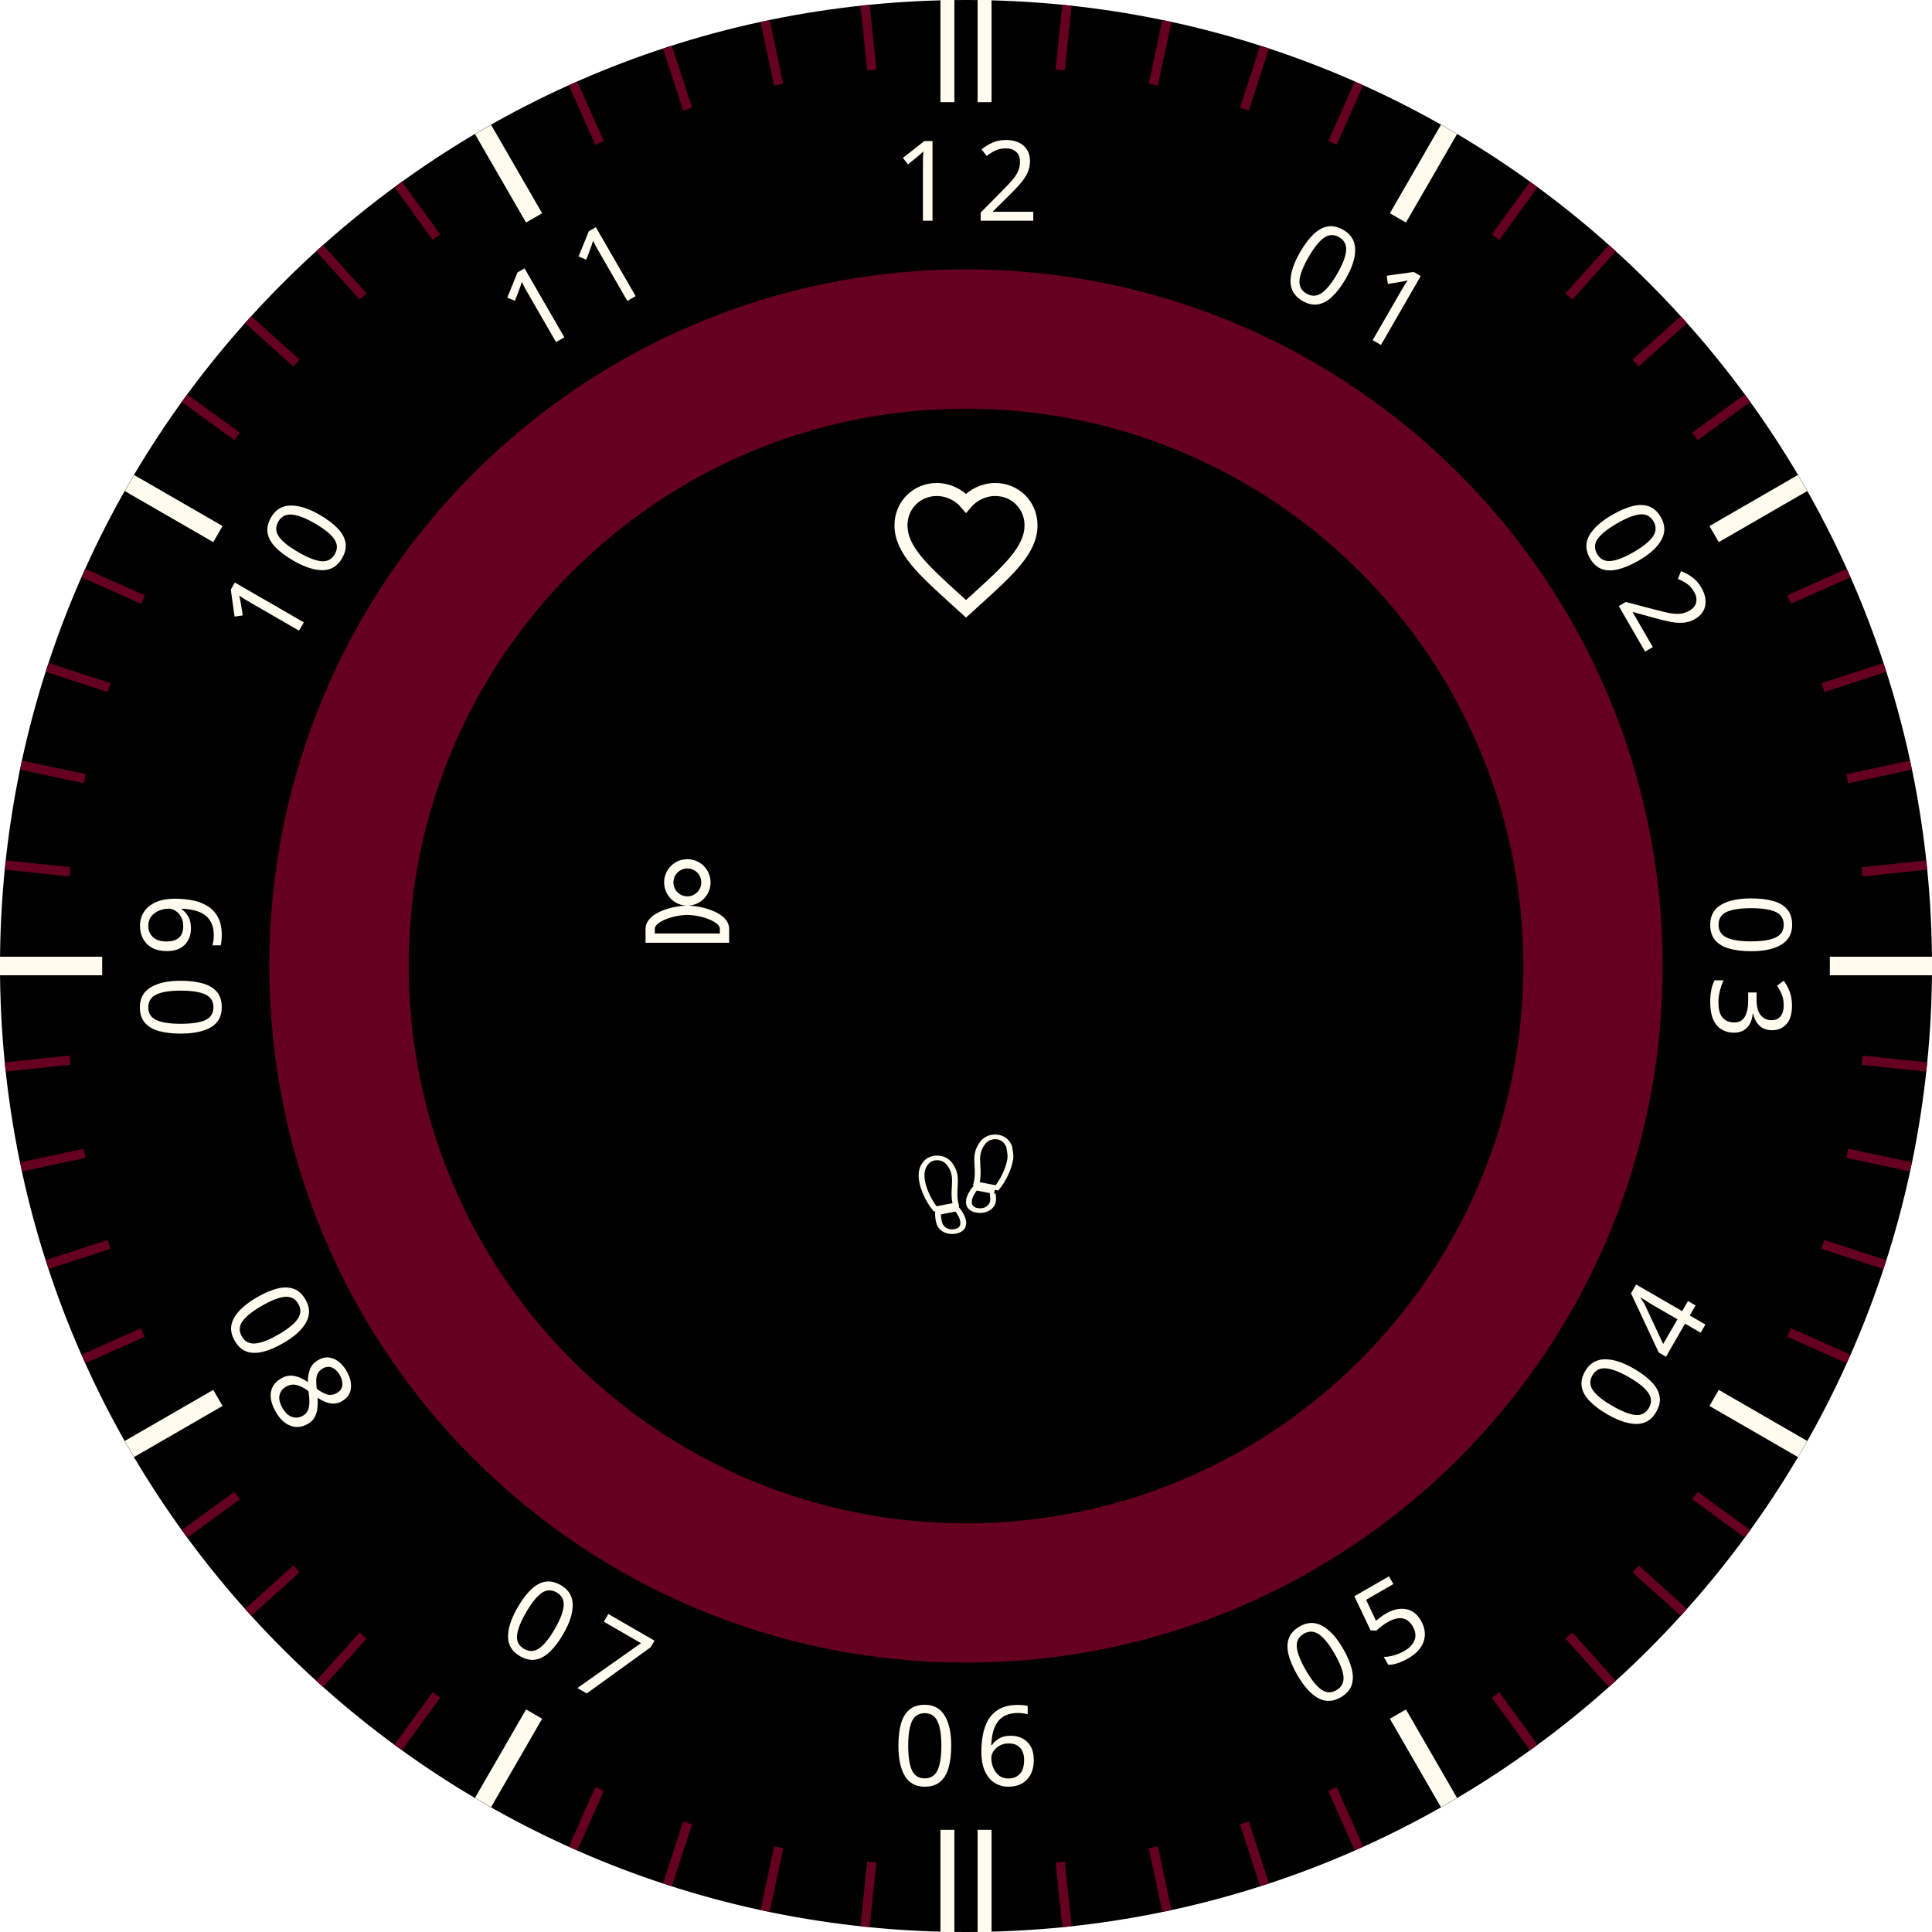
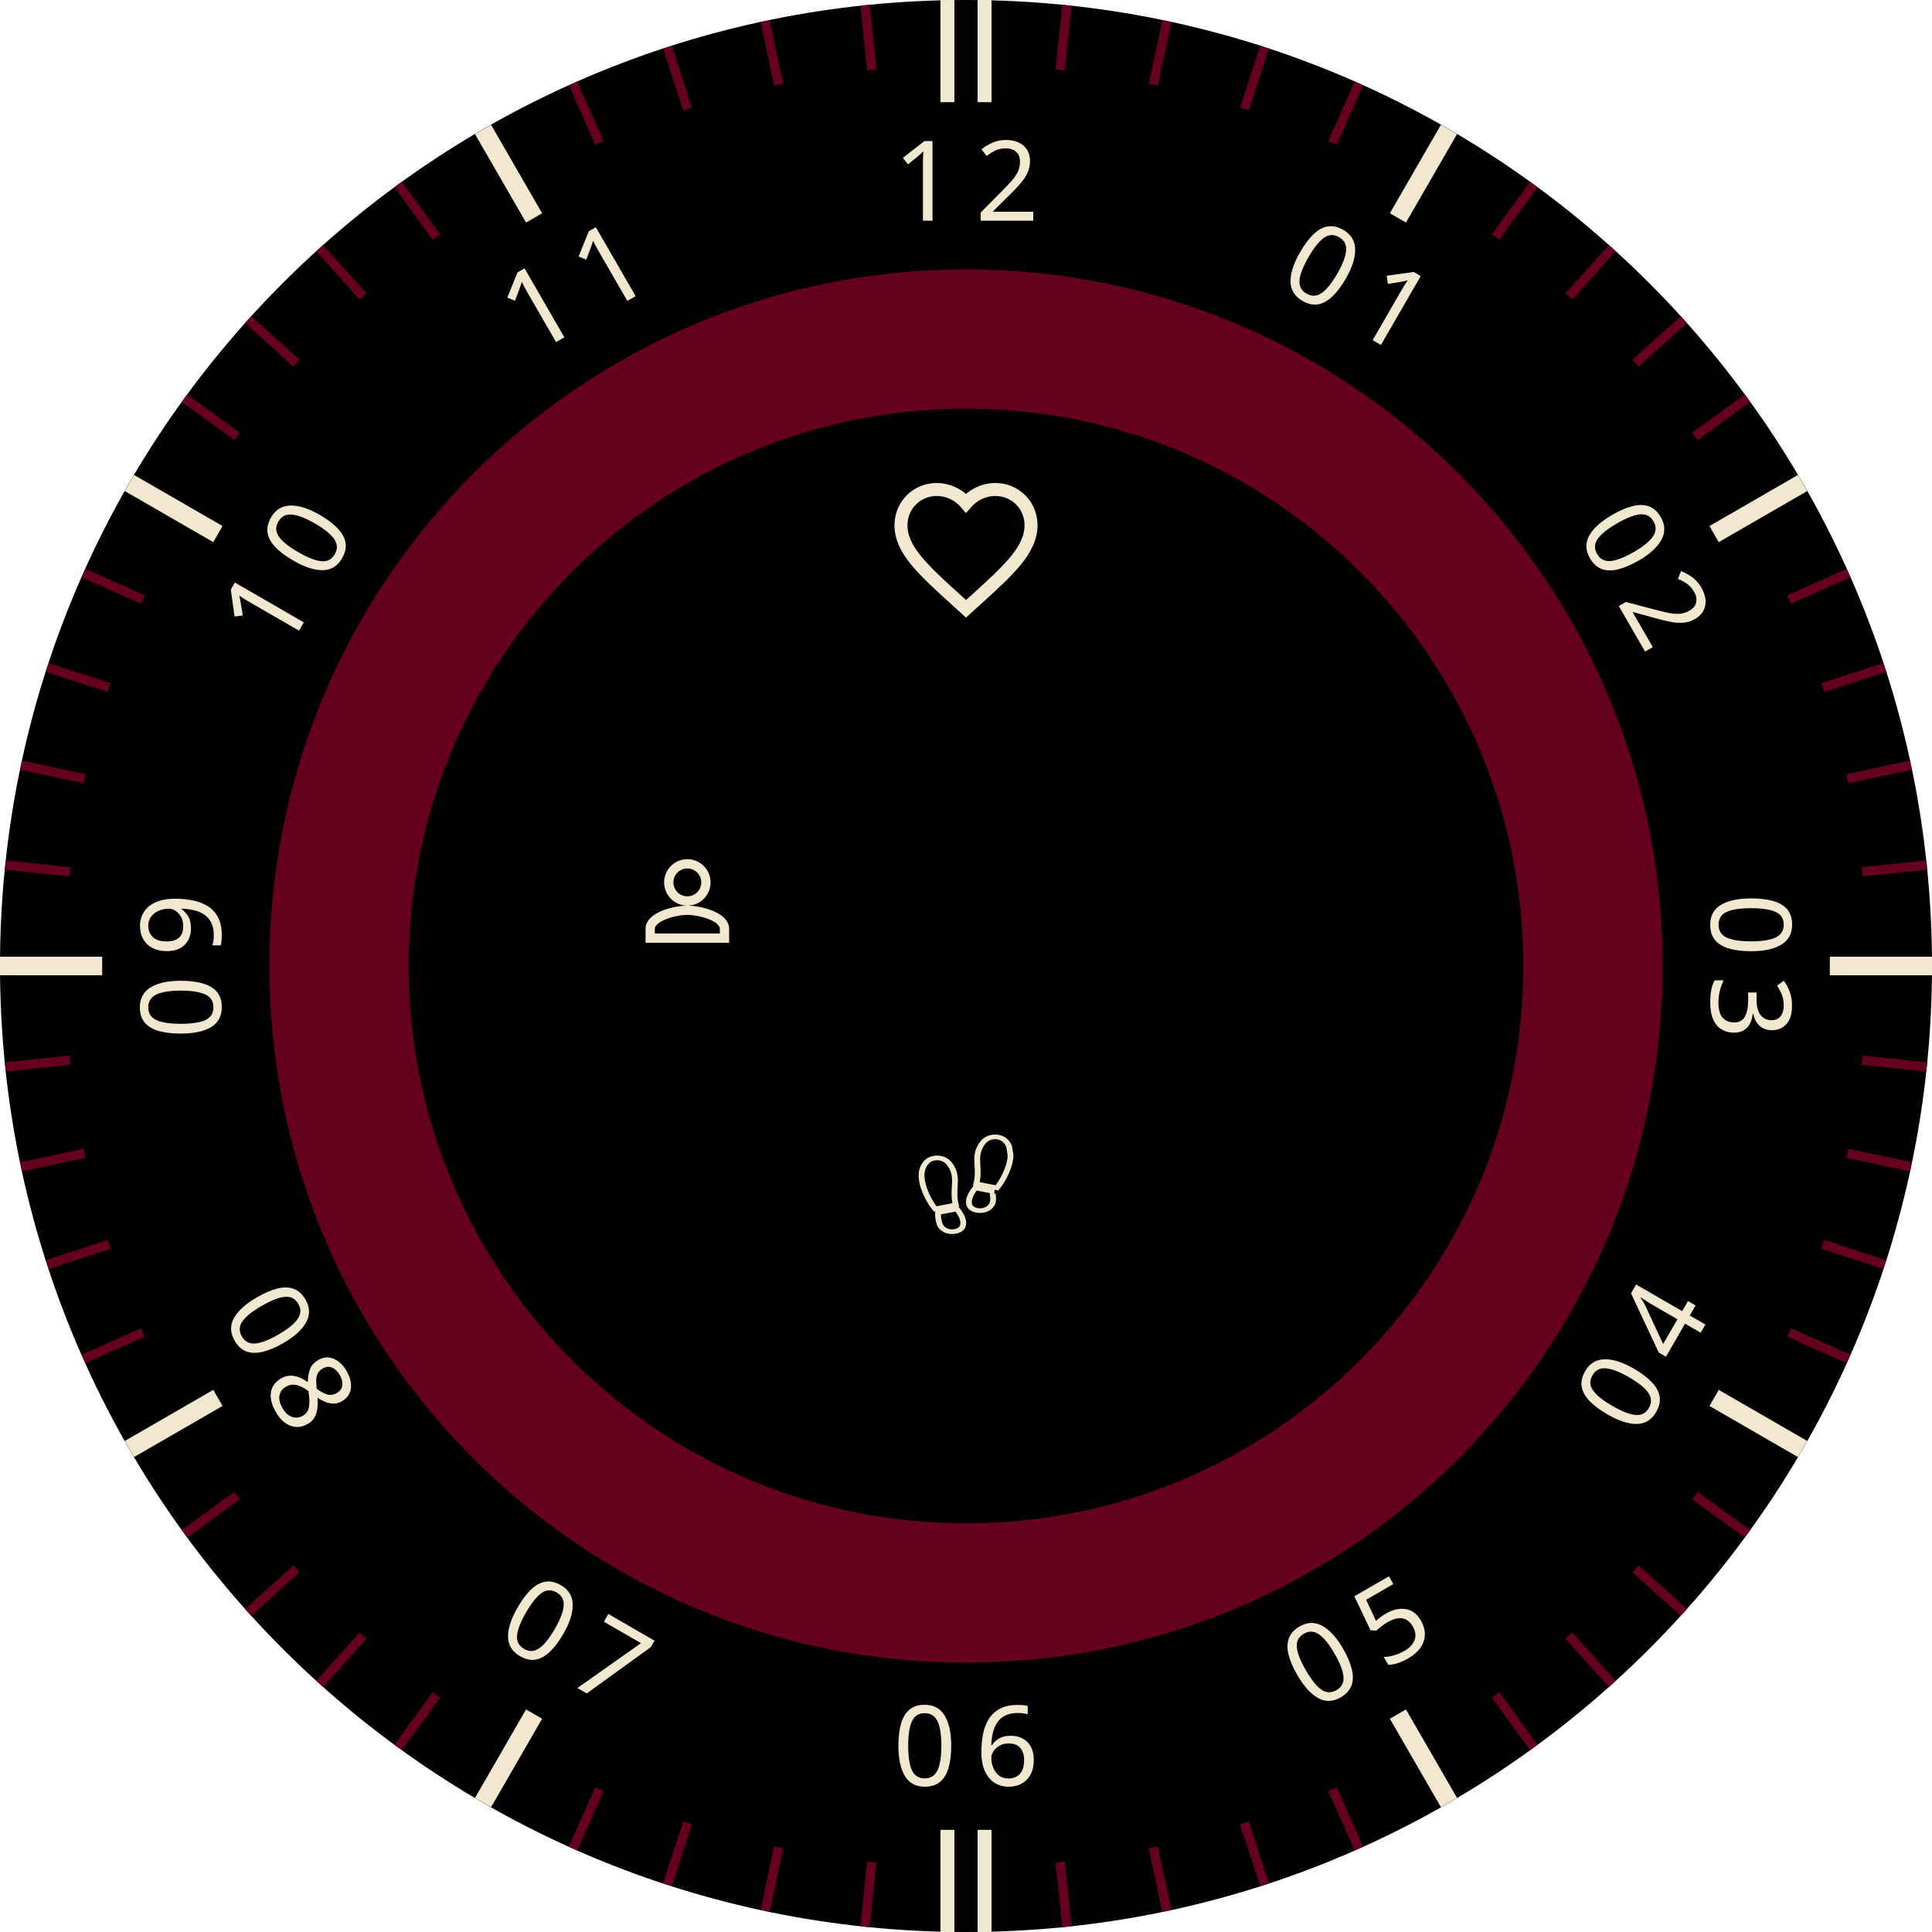
<svg xmlns="http://www.w3.org/2000/svg" width="416" height="416" viewBox="0 0 416 416">
  <circle cx="208" cy="208" r="208" fill="#000000" />
  <circle cx="208" cy="208" r="135" fill="none" stroke="#66001f" stroke-width="30" />
-   <line x1="204" y1="0" x2="204" y2="22" stroke="#FFFCEF" stroke-width="3" transform="rotate(0 208 208)" />
-   <line x1="212" y1="0" x2="212" y2="22" stroke="#FFFCEF" stroke-width="3" transform="rotate(0 208 208)" />
+   <line x1="204" y1="0" x2="204" y2="22" stroke="#F2E8CF" stroke-width="3" transform="rotate(0 208 208)" />
+   <line x1="212" y1="0" x2="212" y2="22" stroke="#F2E8CF" stroke-width="3" transform="rotate(0 208 208)" />
  <line x1="208" y1="0" x2="208" y2="14" stroke="#66001f" stroke-width="2" transform="rotate(6 208 208)" />
  <line x1="208" y1="0" x2="208" y2="14" stroke="#66001f" stroke-width="2" transform="rotate(12 208 208)" />
  <line x1="208" y1="0" x2="208" y2="14" stroke="#66001f" stroke-width="2" transform="rotate(18 208 208)" />
  <line x1="208" y1="0" x2="208" y2="14" stroke="#66001f" stroke-width="2" transform="rotate(24 208 208)" />
-   <line x1="208" y1="0" x2="208" y2="22" stroke="#FFFCEF" stroke-width="4" transform="rotate(30 208 208)" />
+   <line x1="208" y1="0" x2="208" y2="22" stroke="#F2E8CF" stroke-width="4" transform="rotate(30 208 208)" />
  <line x1="208" y1="0" x2="208" y2="14" stroke="#66001f" stroke-width="2" transform="rotate(36 208 208)" />
  <line x1="208" y1="0" x2="208" y2="14" stroke="#66001f" stroke-width="2" transform="rotate(42 208 208)" />
  <line x1="208" y1="0" x2="208" y2="14" stroke="#66001f" stroke-width="2" transform="rotate(48 208 208)" />
  <line x1="208" y1="0" x2="208" y2="14" stroke="#66001f" stroke-width="2" transform="rotate(54 208 208)" />
-   <line x1="208" y1="0" x2="208" y2="22" stroke="#FFFCEF" stroke-width="4" transform="rotate(60 208 208)" />
+   <line x1="208" y1="0" x2="208" y2="22" stroke="#F2E8CF" stroke-width="4" transform="rotate(60 208 208)" />
  <line x1="208" y1="0" x2="208" y2="14" stroke="#66001f" stroke-width="2" transform="rotate(66 208 208)" />
  <line x1="208" y1="0" x2="208" y2="14" stroke="#66001f" stroke-width="2" transform="rotate(72 208 208)" />
  <line x1="208" y1="0" x2="208" y2="14" stroke="#66001f" stroke-width="2" transform="rotate(78 208 208)" />
  <line x1="208" y1="0" x2="208" y2="14" stroke="#66001f" stroke-width="2" transform="rotate(84 208 208)" />
-   <line x1="208" y1="0" x2="208" y2="22" stroke="#FFFCEF" stroke-width="4" transform="rotate(90 208 208)" />
+   <line x1="208" y1="0" x2="208" y2="22" stroke="#F2E8CF" stroke-width="4" transform="rotate(90 208 208)" />
  <line x1="208" y1="0" x2="208" y2="14" stroke="#66001f" stroke-width="2" transform="rotate(96 208 208)" />
  <line x1="208" y1="0" x2="208" y2="14" stroke="#66001f" stroke-width="2" transform="rotate(102 208 208)" />
  <line x1="208" y1="0" x2="208" y2="14" stroke="#66001f" stroke-width="2" transform="rotate(108 208 208)" />
  <line x1="208" y1="0" x2="208" y2="14" stroke="#66001f" stroke-width="2" transform="rotate(114 208 208)" />
-   <line x1="208" y1="0" x2="208" y2="22" stroke="#FFFCEF" stroke-width="4" transform="rotate(120 208 208)" />
+   <line x1="208" y1="0" x2="208" y2="22" stroke="#F2E8CF" stroke-width="4" transform="rotate(120 208 208)" />
  <line x1="208" y1="0" x2="208" y2="14" stroke="#66001f" stroke-width="2" transform="rotate(126 208 208)" />
  <line x1="208" y1="0" x2="208" y2="14" stroke="#66001f" stroke-width="2" transform="rotate(132 208 208)" />
  <line x1="208" y1="0" x2="208" y2="14" stroke="#66001f" stroke-width="2" transform="rotate(138 208 208)" />
  <line x1="208" y1="0" x2="208" y2="14" stroke="#66001f" stroke-width="2" transform="rotate(144 208 208)" />
-   <line x1="208" y1="0" x2="208" y2="22" stroke="#FFFCEF" stroke-width="4" transform="rotate(150 208 208)" />
+   <line x1="208" y1="0" x2="208" y2="22" stroke="#F2E8CF" stroke-width="4" transform="rotate(150 208 208)" />
  <line x1="208" y1="0" x2="208" y2="14" stroke="#66001f" stroke-width="2" transform="rotate(156 208 208)" />
  <line x1="208" y1="0" x2="208" y2="14" stroke="#66001f" stroke-width="2" transform="rotate(162 208 208)" />
  <line x1="208" y1="0" x2="208" y2="14" stroke="#66001f" stroke-width="2" transform="rotate(168 208 208)" />
  <line x1="208" y1="0" x2="208" y2="14" stroke="#66001f" stroke-width="2" transform="rotate(174 208 208)" />
-   <line x1="204" y1="0" x2="204" y2="22" stroke="#FFFCEF" stroke-width="3" transform="rotate(180 208 208)" />
-   <line x1="212" y1="0" x2="212" y2="22" stroke="#FFFCEF" stroke-width="3" transform="rotate(180 208 208)" />
+   <line x1="204" y1="0" x2="204" y2="22" stroke="#F2E8CF" stroke-width="3" transform="rotate(180 208 208)" />
+   <line x1="212" y1="0" x2="212" y2="22" stroke="#F2E8CF" stroke-width="3" transform="rotate(180 208 208)" />
  <line x1="208" y1="0" x2="208" y2="14" stroke="#66001f" stroke-width="2" transform="rotate(186 208 208)" />
  <line x1="208" y1="0" x2="208" y2="14" stroke="#66001f" stroke-width="2" transform="rotate(192 208 208)" />
  <line x1="208" y1="0" x2="208" y2="14" stroke="#66001f" stroke-width="2" transform="rotate(198 208 208)" />
  <line x1="208" y1="0" x2="208" y2="14" stroke="#66001f" stroke-width="2" transform="rotate(204 208 208)" />
-   <line x1="208" y1="0" x2="208" y2="22" stroke="#FFFCEF" stroke-width="4" transform="rotate(210 208 208)" />
+   <line x1="208" y1="0" x2="208" y2="22" stroke="#F2E8CF" stroke-width="4" transform="rotate(210 208 208)" />
  <line x1="208" y1="0" x2="208" y2="14" stroke="#66001f" stroke-width="2" transform="rotate(216 208 208)" />
  <line x1="208" y1="0" x2="208" y2="14" stroke="#66001f" stroke-width="2" transform="rotate(222 208 208)" />
  <line x1="208" y1="0" x2="208" y2="14" stroke="#66001f" stroke-width="2" transform="rotate(228 208 208)" />
  <line x1="208" y1="0" x2="208" y2="14" stroke="#66001f" stroke-width="2" transform="rotate(234 208 208)" />
-   <line x1="208" y1="0" x2="208" y2="22" stroke="#FFFCEF" stroke-width="4" transform="rotate(240 208 208)" />
+   <line x1="208" y1="0" x2="208" y2="22" stroke="#F2E8CF" stroke-width="4" transform="rotate(240 208 208)" />
  <line x1="208" y1="0" x2="208" y2="14" stroke="#66001f" stroke-width="2" transform="rotate(246 208 208)" />
  <line x1="208" y1="0" x2="208" y2="14" stroke="#66001f" stroke-width="2" transform="rotate(252 208 208)" />
  <line x1="208" y1="0" x2="208" y2="14" stroke="#66001f" stroke-width="2" transform="rotate(258 208 208)" />
  <line x1="208" y1="0" x2="208" y2="14" stroke="#66001f" stroke-width="2" transform="rotate(264 208 208)" />
-   <line x1="208" y1="0" x2="208" y2="22" stroke="#FFFCEF" stroke-width="4" transform="rotate(270 208 208)" />
+   <line x1="208" y1="0" x2="208" y2="22" stroke="#F2E8CF" stroke-width="4" transform="rotate(270 208 208)" />
  <line x1="208" y1="0" x2="208" y2="14" stroke="#66001f" stroke-width="2" transform="rotate(276 208 208)" />
  <line x1="208" y1="0" x2="208" y2="14" stroke="#66001f" stroke-width="2" transform="rotate(282 208 208)" />
  <line x1="208" y1="0" x2="208" y2="14" stroke="#66001f" stroke-width="2" transform="rotate(288 208 208)" />
  <line x1="208" y1="0" x2="208" y2="14" stroke="#66001f" stroke-width="2" transform="rotate(294 208 208)" />
-   <line x1="208" y1="0" x2="208" y2="22" stroke="#FFFCEF" stroke-width="4" transform="rotate(300 208 208)" />
+   <line x1="208" y1="0" x2="208" y2="22" stroke="#F2E8CF" stroke-width="4" transform="rotate(300 208 208)" />
  <line x1="208" y1="0" x2="208" y2="14" stroke="#66001f" stroke-width="2" transform="rotate(306 208 208)" />
  <line x1="208" y1="0" x2="208" y2="14" stroke="#66001f" stroke-width="2" transform="rotate(312 208 208)" />
  <line x1="208" y1="0" x2="208" y2="14" stroke="#66001f" stroke-width="2" transform="rotate(318 208 208)" />
  <line x1="208" y1="0" x2="208" y2="14" stroke="#66001f" stroke-width="2" transform="rotate(324 208 208)" />
-   <line x1="208" y1="0" x2="208" y2="22" stroke="#FFFCEF" stroke-width="4" transform="rotate(330 208 208)" />
+   <line x1="208" y1="0" x2="208" y2="22" stroke="#F2E8CF" stroke-width="4" transform="rotate(330 208 208)" />
  <line x1="208" y1="0" x2="208" y2="14" stroke="#66001f" stroke-width="2" transform="rotate(336 208 208)" />
  <line x1="208" y1="0" x2="208" y2="14" stroke="#66001f" stroke-width="2" transform="rotate(342 208 208)" />
  <line x1="208" y1="0" x2="208" y2="14" stroke="#66001f" stroke-width="2" transform="rotate(348 208 208)" />
  <line x1="208" y1="0" x2="208" y2="14" stroke="#66001f" stroke-width="2" transform="rotate(354 208 208)" />
  <g transform="rotate(30 208 208)">
-     <text x="208" y="47.52" font-family="Impact" font-size="24" letter-spacing="4" fill="#FFFCEF" text-anchor="middle">01</text>
+     <text x="208" y="47.52" font-family="Impact" font-size="24" letter-spacing="4" fill="#F2E8CF" text-anchor="middle">01</text>
  </g>
  <g transform="rotate(60 208 208)">
-     <text x="208" y="47.52" font-family="Impact" font-size="24" letter-spacing="4" fill="#FFFCEF" text-anchor="middle">02</text>
+     <text x="208" y="47.52" font-family="Impact" font-size="24" letter-spacing="4" fill="#F2E8CF" text-anchor="middle">02</text>
  </g>
  <g transform="rotate(90 208 208)">
-     <text x="208" y="47.52" font-family="Impact" font-size="24" letter-spacing="4" fill="#FFFCEF" text-anchor="middle">03</text>
+     <text x="208" y="47.52" font-family="Impact" font-size="24" letter-spacing="4" fill="#F2E8CF" text-anchor="middle">03</text>
  </g>
  <g transform="rotate(-60 208 208)">
-     <text x="208" y="384.48" font-family="Impact" font-size="24" letter-spacing="4" fill="#FFFCEF" text-anchor="middle">04</text>
+     <text x="208" y="384.48" font-family="Impact" font-size="24" letter-spacing="4" fill="#F2E8CF" text-anchor="middle">04</text>
  </g>
  <g transform="rotate(-30 208 208)">
-     <text x="208" y="384.48" font-family="Impact" font-size="24" letter-spacing="4" fill="#FFFCEF" text-anchor="middle">05</text>
+     <text x="208" y="384.48" font-family="Impact" font-size="24" letter-spacing="4" fill="#F2E8CF" text-anchor="middle">05</text>
  </g>
  <g transform="rotate(0 208 208)">
-     <text x="208" y="384.48" font-family="Impact" font-size="24" letter-spacing="4" fill="#FFFCEF" text-anchor="middle">06</text>
+     <text x="208" y="384.48" font-family="Impact" font-size="24" letter-spacing="4" fill="#F2E8CF" text-anchor="middle">06</text>
  </g>
  <g transform="rotate(30 208 208)">
-     <text x="208" y="384.48" font-family="Impact" font-size="24" letter-spacing="4" fill="#FFFCEF" text-anchor="middle">07</text>
+     <text x="208" y="384.48" font-family="Impact" font-size="24" letter-spacing="4" fill="#F2E8CF" text-anchor="middle">07</text>
  </g>
  <g transform="rotate(60 208 208)">
-     <text x="208" y="384.48" font-family="Impact" font-size="24" letter-spacing="4" fill="#FFFCEF" text-anchor="middle">08</text>
+     <text x="208" y="384.48" font-family="Impact" font-size="24" letter-spacing="4" fill="#F2E8CF" text-anchor="middle">08</text>
  </g>
  <g transform="rotate(270 208 208)">
-     <text x="208" y="47.52" font-family="Impact" font-size="24" letter-spacing="4" fill="#FFFCEF" text-anchor="middle">09</text>
+     <text x="208" y="47.52" font-family="Impact" font-size="24" letter-spacing="4" fill="#F2E8CF" text-anchor="middle">09</text>
  </g>
  <g transform="rotate(300 208 208)">
-     <text x="208" y="47.52" font-family="Impact" font-size="24" letter-spacing="4" fill="#FFFCEF" text-anchor="middle">10</text>
+     <text x="208" y="47.52" font-family="Impact" font-size="24" letter-spacing="4" fill="#F2E8CF" text-anchor="middle">10</text>
  </g>
  <g transform="rotate(330 208 208)">
-     <text x="208" y="47.52" font-family="Impact" font-size="24" letter-spacing="4" fill="#FFFCEF" text-anchor="middle">11</text>
+     <text x="208" y="47.52" font-family="Impact" font-size="24" letter-spacing="4" fill="#F2E8CF" text-anchor="middle">11</text>
  </g>
  <g transform="rotate(0 208 208)">
-     <text x="208" y="47.52" font-family="Impact" font-size="24" letter-spacing="4" fill="#FFFCEF" text-anchor="middle">12</text>
+     <text x="208" y="47.52" font-family="Impact" font-size="24" letter-spacing="4" fill="#F2E8CF" text-anchor="middle">12</text>
  </g>
  <g transform="translate(208, 118) scale(1.4) translate(-12, -12)">
-     <path d="M12 21.35l-1.45-1.32C5.4 15.36 2 12.28 2 8.5 2 5.42 4.42 3 7.5 3c1.74 0 3.41.81 4.5 2.09C13.09 3.81 14.76 3 16.5 3 19.58 3 22 5.42 22 8.5c0 3.78-3.4 6.86-8.55 11.54L12 21.35z" fill="none" stroke="#FFFCEF" stroke-width="2" />
+     <path d="M12 21.35l-1.45-1.32C5.4 15.36 2 12.28 2 8.5 2 5.42 4.42 3 7.5 3c1.74 0 3.41.81 4.5 2.09C13.09 3.81 14.76 3 16.5 3 19.58 3 22 5.42 22 8.5c0 3.78-3.4 6.86-8.55 11.54L12 21.35z" fill="none" stroke="#F2E8CF" stroke-width="2" />
  </g>
  <g transform="translate(208, 260) scale(0.025, 0.020) translate(-1635, -983)">
-     <path d="M1547.364,955.372l-177.552,42.892c-55.208-83.756-103.542-213.299-114.634-311.197c-5.21-45.973-4.552-93.223,10.342-137.299c11.046-32.666,32.682-67.013,61.385-84.584c39.85-24.391,91.621-19.685,124.968,4.056c33.348,23.733,53.156,60.495,67.144,97.48C1565.88,690.659,1514.558,792.969,1547.364,955.372z" fill="none" stroke="#FFFCEF" stroke-width="50" />
-     <path d="M1547.364,1238.788c-65.635,18.307-122.336-19.313-139.343-77.958c-16.999-58.645-13.864-123.126-13.864-123.126l161.435-39.44c0,0,34.052,48.357,49.479,104.943C1620.507,1159.8,1612.96,1220.496,1547.364,1238.788z" fill="none" stroke="#FFFCEF" stroke-width="50" />
-     <path d="M1724.148,728.911l177.552,42.892c55.208-83.756,103.542-213.299,114.634-311.197c5.21-45.973-4.552-93.223-10.342-137.299c-11.046-32.666-32.682-67.012-61.385-84.584c-39.85-24.391-91.621-19.685-124.968,4.056c-33.348,23.733-53.156,60.495-67.144,97.48C1705.632,464.197,1756.954,566.508,1724.148,728.911z" fill="none" stroke="#FFFCEF" stroke-width="50" />
-     <path d="M1724.148,1012.326c65.635,18.307,122.336-19.313,139.343-77.958c16.999-58.645-13.864-123.126,13.864-123.126l-161.435-39.44c0,0-34.052,48.357-49.479,104.943C1651.005,933.339,1658.552,994.035,1724.148,1012.326z" fill="none" stroke="#FFFCEF" stroke-width="50" />
+     <path d="M1547.364,955.372l-177.552,42.892c-55.208-83.756-103.542-213.299-114.634-311.197c-5.21-45.973-4.552-93.223,10.342-137.299c11.046-32.666,32.682-67.013,61.385-84.584c39.85-24.391,91.621-19.685,124.968,4.056c33.348,23.733,53.156,60.495,67.144,97.48C1565.88,690.659,1514.558,792.969,1547.364,955.372z" fill="none" stroke="#F2E8CF" stroke-width="50" />
+     <path d="M1547.364,1238.788c-65.635,18.307-122.336-19.313-139.343-77.958c-16.999-58.645-13.864-123.126-13.864-123.126l161.435-39.44c0,0,34.052,48.357,49.479,104.943C1620.507,1159.8,1612.96,1220.496,1547.364,1238.788z" fill="none" stroke="#F2E8CF" stroke-width="50" />
+     <path d="M1724.148,728.911l177.552,42.892c55.208-83.756,103.542-213.299,114.634-311.197c5.21-45.973-4.552-93.223-10.342-137.299c-11.046-32.666-32.682-67.012-61.385-84.584c-39.85-24.391-91.621-19.685-124.968,4.056c-33.348,23.733-53.156,60.495-67.144,97.48C1705.632,464.197,1756.954,566.508,1724.148,728.911z" fill="none" stroke="#F2E8CF" stroke-width="50" />
+     <path d="M1724.148,1012.326c65.635,18.307,122.336-19.313,139.343-77.958c16.999-58.645-13.864-123.126,13.864-123.126l-161.435-39.44c0,0-34.052,48.357-49.479,104.943C1651.005,933.339,1658.552,994.035,1724.148,1012.326z" fill="none" stroke="#F2E8CF" stroke-width="50" />
  </g>
  <g transform="translate(136, 182)">
-     <path d="M12 12c2.21 0 4-1.79 4-4s-1.79-4-4-4-4 1.79-4 4 1.79 4 4 4zm0 2c-2.67 0-8 1.34-8 4v2h16v-2c0-2.66-5.33-4-8-4z" fill="none" stroke="#FFFCEF" stroke-width="2" />
+     <path d="M12 12c2.21 0 4-1.79 4-4s-1.79-4-4-4-4 1.79-4 4 1.79 4 4 4zm0 2c-2.67 0-8 1.34-8 4v2h16v-2c0-2.66-5.33-4-8-4z" fill="none" stroke="#F2E8CF" stroke-width="2" />
  </g>
</svg>
